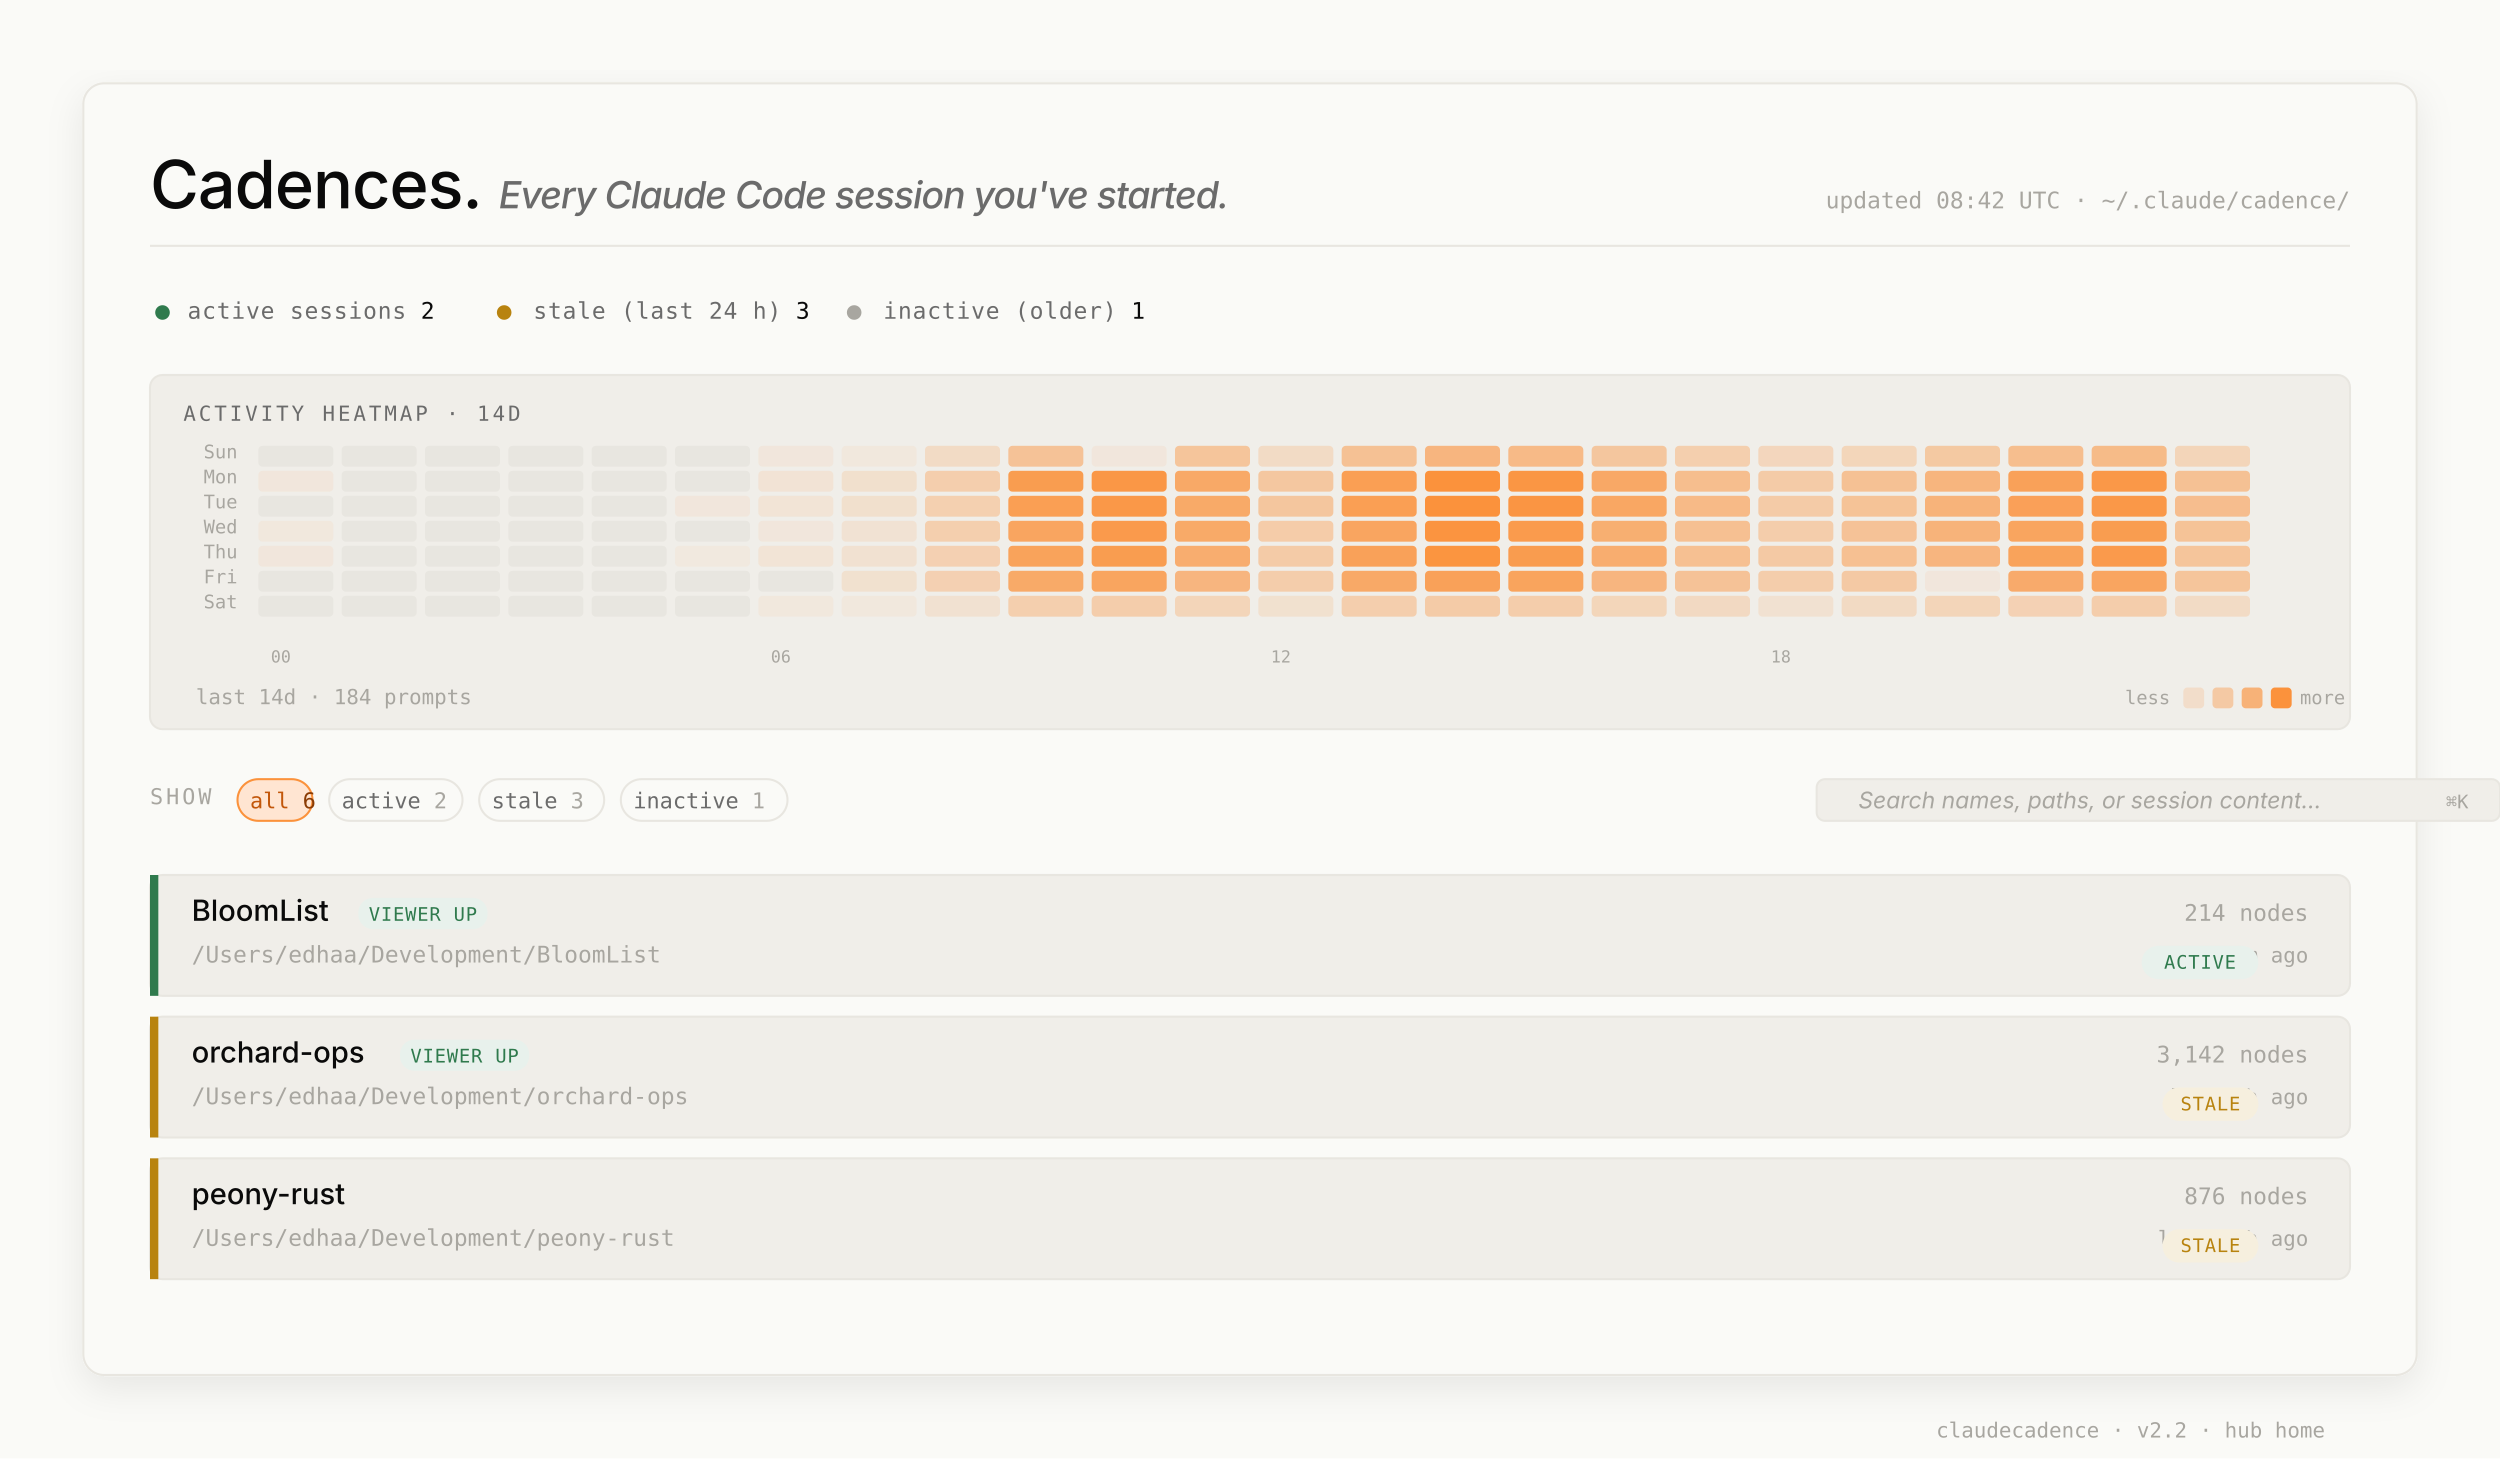
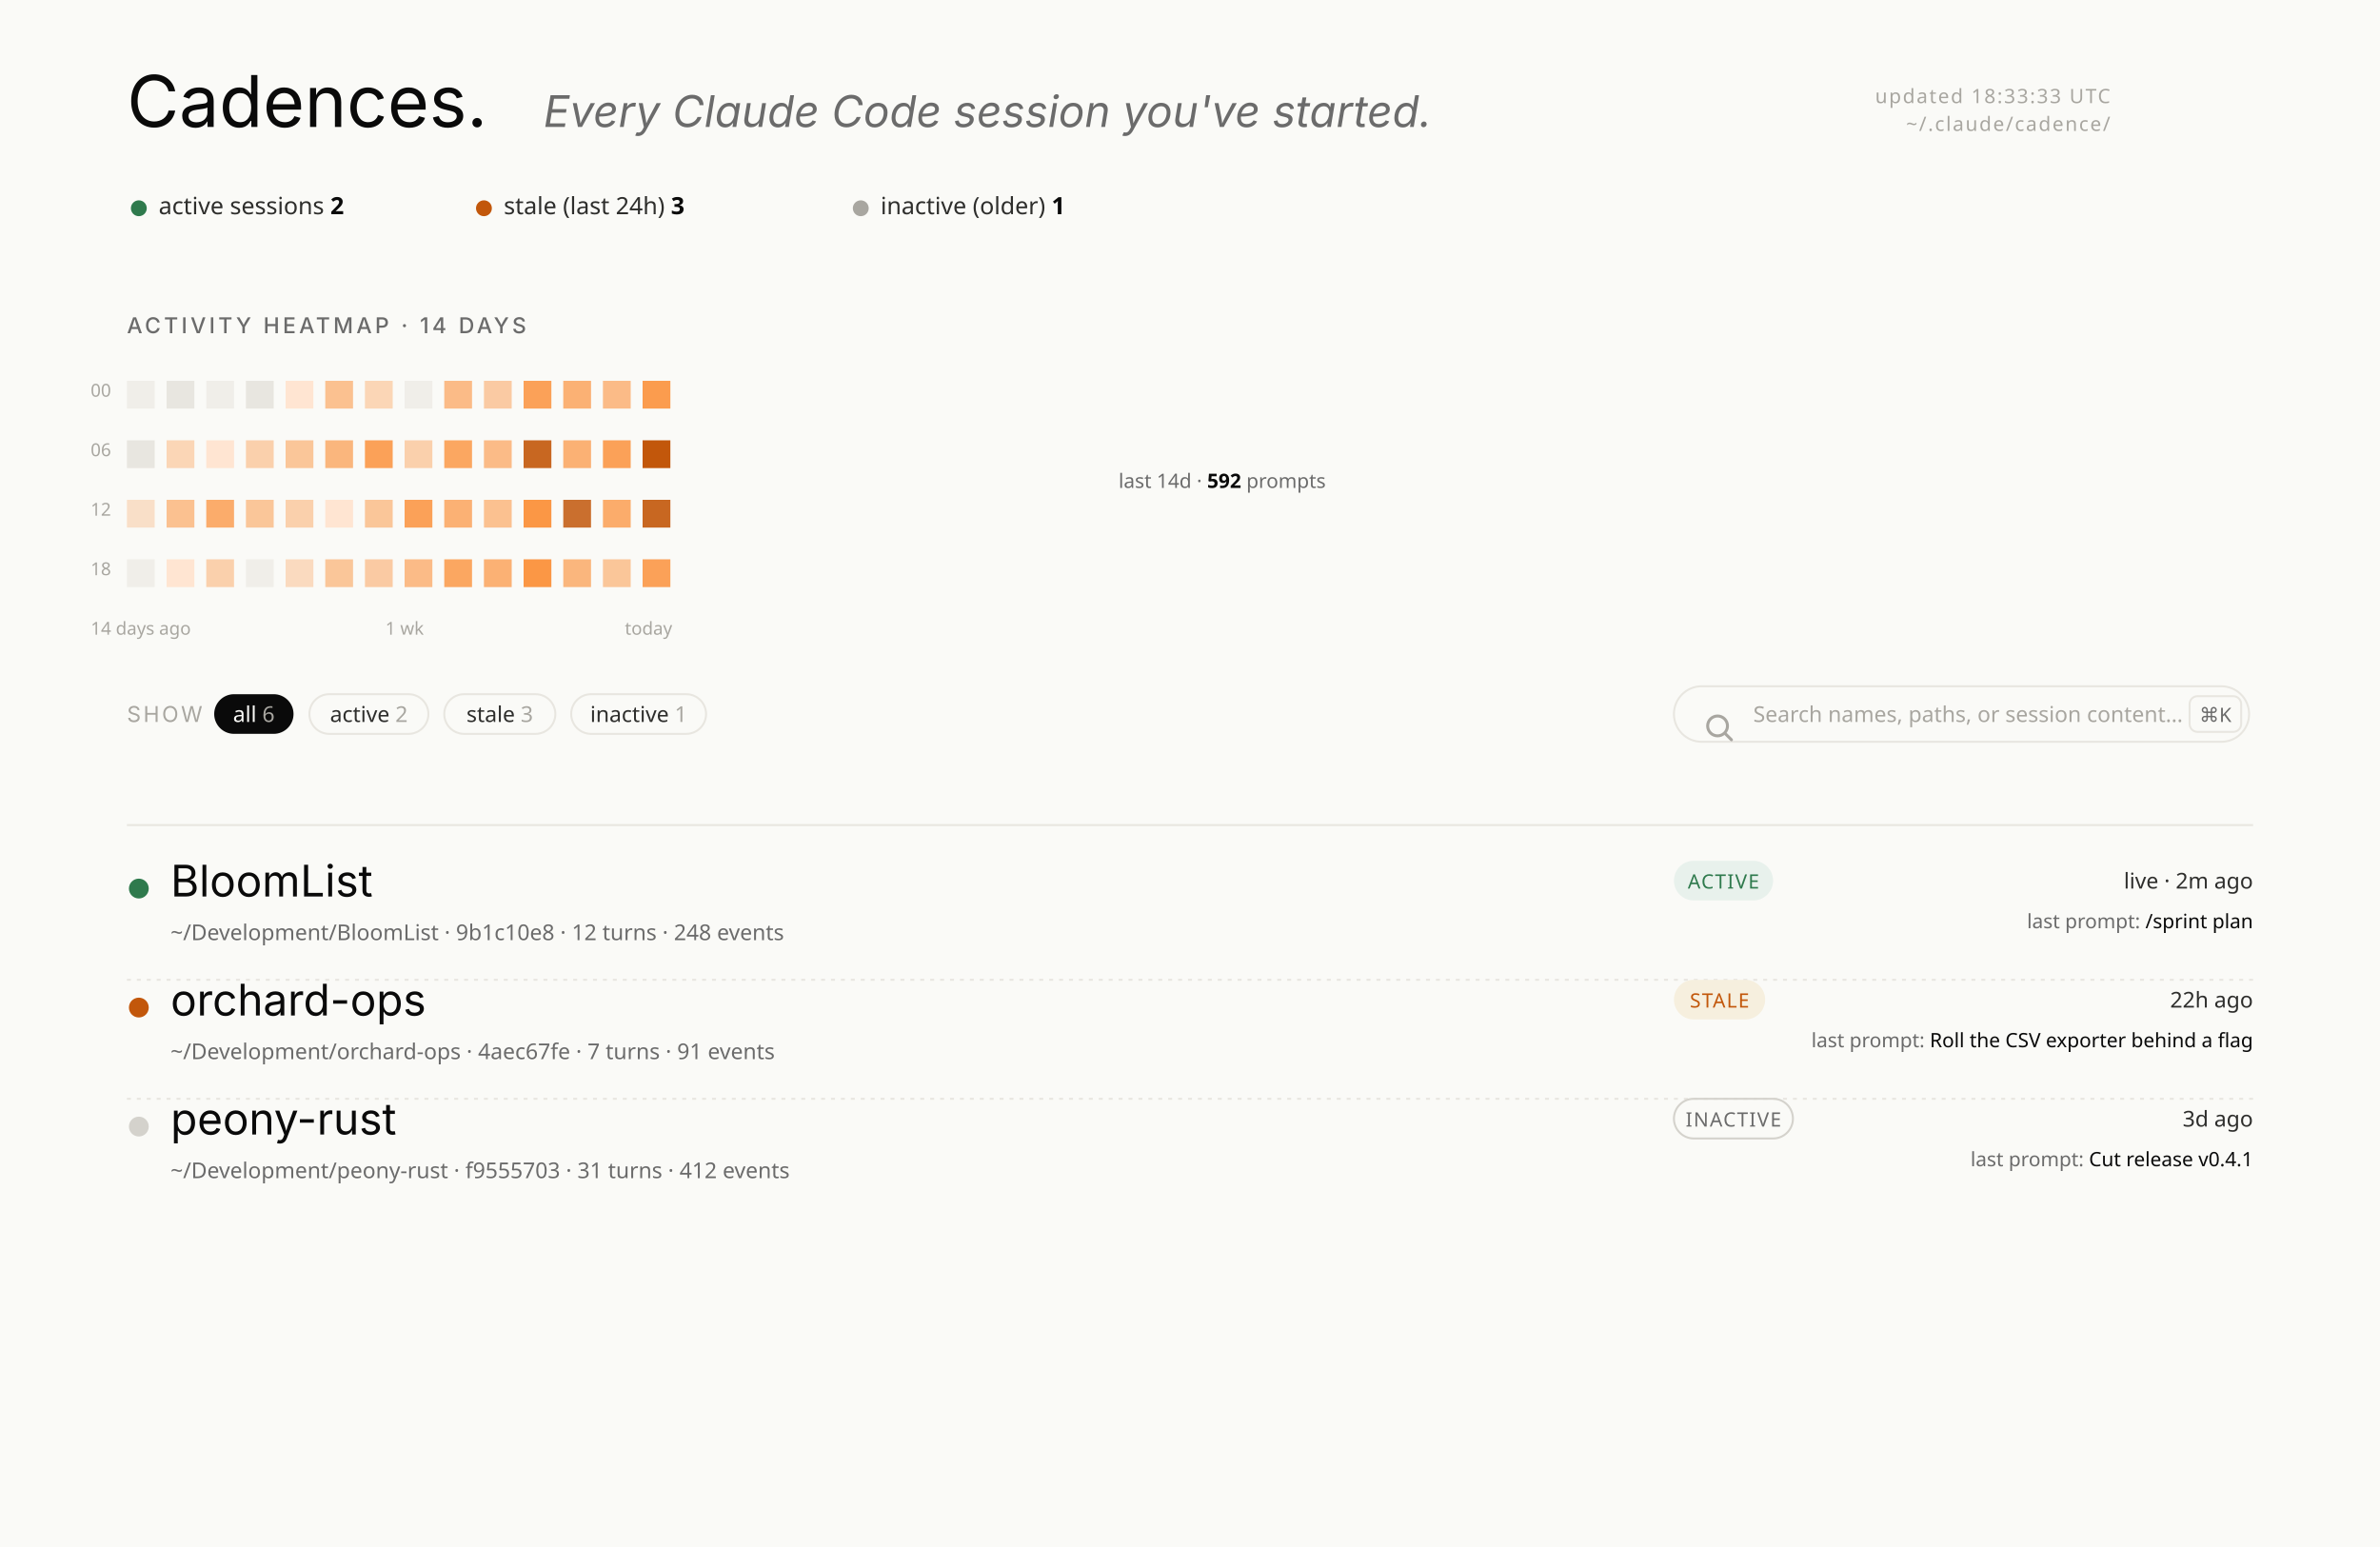
- <svg xmlns="http://www.w3.org/2000/svg" width="1200" height="700" viewBox="0 0 1200 700" font-family="-apple-system, system-ui, Segoe UI, sans-serif">
-   <defs>
-     <filter id="cardShadowDark" x="-2%" y="-2%" width="104%" height="110%">
-       <feDropShadow dx="0" dy="6" stdDeviation="9" flood-color="#000" flood-opacity="0.08" />
-     </filter>
-   </defs>
-   <rect width="1200" height="700" fill="#fafaf7" />
-   <rect x="40" y="40" width="1120" height="620" rx="10" fill="#fafaf7" stroke="#e8e6e0" stroke-width="1" filter="url(#cardShadowDark)" />
-   <text x="72" y="100" fill="#0a0a0a" font-size="32" font-family="Source Serif 4, Georgia, serif" font-weight="500" letter-spacing="-0.5">
-     Cadences. <tspan fill="#6b6b6b" font-style="italic" font-size="18">Every Claude Code session you've started.</tspan>
-   </text>
-   <text x="1128" y="100" fill="#a8a6a0" font-size="11" font-family="Geist Mono, SF Mono, monospace" text-anchor="end">
-     updated 08:42 UTC · ~/.claude/cadence/
-   </text>
-   <line x1="72" y1="118" x2="1128" y2="118" stroke="#e8e6e0" stroke-width="1" />
-   <g transform="translate(72, 144)" font-family="Geist Mono, SF Mono, monospace" font-size="11" letter-spacing="0.4">
-     <circle cx="6" cy="6" r="3.5" fill="#2f7a4d" />
-     <text x="18" y="9" fill="#6b6b6b">active sessions <tspan fill="#0a0a0a" font-weight="500">2</tspan>
+ <svg xmlns="http://www.w3.org/2000/svg" width="1200" height="780" viewBox="0 0 1200 780" font-family="-apple-system, system-ui, Segoe UI, sans-serif">
+   <rect x="0" y="0" width="1200" height="780" fill="#fafaf7" />
+   <g transform="translate(64 64)">
+     <text x="0" y="0" font-family="Source Serif 4, Georgia, serif" font-size="36" fill="#0a0a0a">Cadences.</text>
+     <text x="210" y="0" font-family="Source Serif 4, Georgia, serif" font-style="italic" font-size="22" fill="#6b6b6b">Every Claude Code session you've started.</text>
+     <text x="1000" y="-12" font-family="ui-monospace, Geist Mono, Menlo" font-size="10" letter-spacing="0.8" fill="#a8a6a0" text-anchor="end">updated 18:33:33 UTC</text>
+     <text x="1000" y="2" font-family="ui-monospace, Geist Mono, Menlo" font-size="10" letter-spacing="0.8" fill="#a8a6a0" text-anchor="end">~/.claude/cadence/</text>
+   </g>
+   <g transform="translate(64 108)" font-family="ui-monospace, Geist Mono, Menlo" font-size="12">
+     <circle cx="6" cy="-3" r="4" fill="#2f7a4d" />
+     <text x="16" y="0" fill="#2e2e2c">active sessions <tspan fill="#0a0a0a" font-weight="600">2</tspan>
    </text>
-     <circle cx="170" cy="6" r="3.5" fill="#b8830f" />
-     <text x="184" y="9" fill="#6b6b6b">stale (last 24 h) <tspan fill="#0a0a0a" font-weight="500">3</tspan>
+     <circle cx="180" cy="-3" r="4" fill="#c2570b" />
+     <text x="190" y="0" fill="#2e2e2c">stale (last 24h) <tspan fill="#0a0a0a" font-weight="600">3</tspan>
    </text>
-     <circle cx="338" cy="6" r="3.5" fill="#a8a6a0" />
-     <text x="352" y="9" fill="#6b6b6b">inactive (older) <tspan fill="#0a0a0a" font-weight="500">1</tspan>
+     <circle cx="370" cy="-3" r="4" fill="#a8a6a0" />
+     <text x="380" y="0" fill="#2e2e2c">inactive (older) <tspan fill="#0a0a0a" font-weight="600">1</tspan>
    </text>
  </g>
-   <rect x="72" y="180" width="1056" height="170" rx="6" fill="#f0eee9" stroke="#e8e6e0" />
-   <text x="88" y="202" fill="#6b6b6b" font-size="10" letter-spacing="1.4" font-family="Geist Mono, SF Mono, monospace">ACTIVITY HEATMAP · 14D</text>
-   <g transform="translate(94, 218)">
-     <text x="20" y="2" fill="#a8a6a0" font-size="9" font-family="Geist Mono, SF Mono, monospace" text-anchor="end">Sun</text>
-     <text x="20" y="14" fill="#a8a6a0" font-size="9" font-family="Geist Mono, SF Mono, monospace" text-anchor="end">Mon</text>
-     <text x="20" y="26" fill="#a8a6a0" font-size="9" font-family="Geist Mono, SF Mono, monospace" text-anchor="end">Tue</text>
-     <text x="20" y="38" fill="#a8a6a0" font-size="9" font-family="Geist Mono, SF Mono, monospace" text-anchor="end">Wed</text>
-     <text x="20" y="50" fill="#a8a6a0" font-size="9" font-family="Geist Mono, SF Mono, monospace" text-anchor="end">Thu</text>
-     <text x="20" y="62" fill="#a8a6a0" font-size="9" font-family="Geist Mono, SF Mono, monospace" text-anchor="end">Fri</text>
-     <text x="20" y="74" fill="#a8a6a0" font-size="9" font-family="Geist Mono, SF Mono, monospace" text-anchor="end">Sat</text>
-     <text x="36" y="100" fill="#a8a6a0" font-size="8" font-family="Geist Mono, SF Mono, monospace">00</text>
-     <text x="276" y="100" fill="#a8a6a0" font-size="8" font-family="Geist Mono, SF Mono, monospace">06</text>
-     <text x="516" y="100" fill="#a8a6a0" font-size="8" font-family="Geist Mono, SF Mono, monospace">12</text>
-     <text x="756" y="100" fill="#a8a6a0" font-size="8" font-family="Geist Mono, SF Mono, monospace">18</text>
-     <rect x="30" y="-4" width="36" height="10" rx="2" fill="#e8e6e0" />
-     <rect x="70" y="-4" width="36" height="10" rx="2" fill="#e8e6e0" />
-     <rect x="110" y="-4" width="36" height="10" rx="2" fill="#e8e6e0" />
-     <rect x="150" y="-4" width="36" height="10" rx="2" fill="#e8e6e0" />
-     <rect x="190" y="-4" width="36" height="10" rx="2" fill="#e8e6e0" />
-     <rect x="230" y="-4" width="36" height="10" rx="2" fill="#e8e6e0" />
-     <rect x="270" y="-4" width="36" height="10" rx="2" fill="#fb923c" opacity="0.08" />
-     <rect x="310" y="-4" width="36" height="10" rx="2" fill="#fb923c" opacity="0.07" />
-     <rect x="350" y="-4" width="36" height="10" rx="2" fill="#fb923c" opacity="0.21" />
-     <rect x="390" y="-4" width="36" height="10" rx="2" fill="#fb923c" opacity="0.48" />
-     <rect x="430" y="-4" width="36" height="10" rx="2" fill="#fb923c" opacity="0.08" />
-     <rect x="470" y="-4" width="36" height="10" rx="2" fill="#fb923c" opacity="0.45" />
-     <rect x="510" y="-4" width="36" height="10" rx="2" fill="#fb923c" opacity="0.21" />
-     <rect x="550" y="-4" width="36" height="10" rx="2" fill="#fb923c" opacity="0.49" />
-     <rect x="590" y="-4" width="36" height="10" rx="2" fill="#fb923c" opacity="0.61" />
-     <rect x="630" y="-4" width="36" height="10" rx="2" fill="#fb923c" opacity="0.57" />
-     <rect x="670" y="-4" width="36" height="10" rx="2" fill="#fb923c" opacity="0.43" />
-     <rect x="710" y="-4" width="36" height="10" rx="2" fill="#fb923c" opacity="0.34" />
-     <rect x="750" y="-4" width="36" height="10" rx="2" fill="#fb923c" opacity="0.26" />
-     <rect x="790" y="-4" width="36" height="10" rx="2" fill="#fb923c" opacity="0.27" />
-     <rect x="830" y="-4" width="36" height="10" rx="2" fill="#fb923c" opacity="0.41" />
-     <rect x="870" y="-4" width="36" height="10" rx="2" fill="#fb923c" opacity="0.52" />
-     <rect x="910" y="-4" width="36" height="10" rx="2" fill="#fb923c" opacity="0.56" />
-     <rect x="950" y="-4" width="36" height="10" rx="2" fill="#fb923c" opacity="0.28" />
-     <rect x="30" y="8" width="36" height="10" rx="2" fill="#fb923c" opacity="0.08" />
-     <rect x="70" y="8" width="36" height="10" rx="2" fill="#e8e6e0" />
-     <rect x="110" y="8" width="36" height="10" rx="2" fill="#e8e6e0" />
-     <rect x="150" y="8" width="36" height="10" rx="2" fill="#e8e6e0" />
-     <rect x="190" y="8" width="36" height="10" rx="2" fill="#e8e6e0" />
-     <rect x="230" y="8" width="36" height="10" rx="2" fill="#e8e6e0" />
-     <rect x="270" y="8" width="36" height="10" rx="2" fill="#fb923c" opacity="0.12" />
-     <rect x="310" y="8" width="36" height="10" rx="2" fill="#fb923c" opacity="0.16" />
-     <rect x="350" y="8" width="36" height="10" rx="2" fill="#fb923c" opacity="0.35" />
-     <rect x="390" y="8" width="36" height="10" rx="2" fill="#fb923c" opacity="0.88" />
-     <rect x="430" y="8" width="36" height="10" rx="2" fill="#fb923c" opacity="0.94" />
-     <rect x="470" y="8" width="36" height="10" rx="2" fill="#fb923c" opacity="0.75" />
-     <rect x="510" y="8" width="36" height="10" rx="2" fill="#fb923c" opacity="0.42" />
-     <rect x="550" y="8" width="36" height="10" rx="2" fill="#fb923c" opacity="0.86" />
-     <rect x="590" y="8" width="36" height="10" rx="2" fill="#fb923c" opacity="1.00" />
-     <rect x="630" y="8" width="36" height="10" rx="2" fill="#fb923c" opacity="0.95" />
-     <rect x="670" y="8" width="36" height="10" rx="2" fill="#fb923c" opacity="0.76" />
-     <rect x="710" y="8" width="36" height="10" rx="2" fill="#fb923c" opacity="0.52" />
-     <rect x="750" y="8" width="36" height="10" rx="2" fill="#fb923c" opacity="0.38" />
-     <rect x="790" y="8" width="36" height="10" rx="2" fill="#fb923c" opacity="0.49" />
-     <rect x="830" y="8" width="36" height="10" rx="2" fill="#fb923c" opacity="0.62" />
-     <rect x="870" y="8" width="36" height="10" rx="2" fill="#fb923c" opacity="0.83" />
-     <rect x="910" y="8" width="36" height="10" rx="2" fill="#fb923c" opacity="0.93" />
-     <rect x="950" y="8" width="36" height="10" rx="2" fill="#fb923c" opacity="0.49" />
-     <rect x="30" y="20" width="36" height="10" rx="2" fill="#e8e6e0" />
-     <rect x="70" y="20" width="36" height="10" rx="2" fill="#e8e6e0" />
-     <rect x="110" y="20" width="36" height="10" rx="2" fill="#e8e6e0" />
-     <rect x="150" y="20" width="36" height="10" rx="2" fill="#e8e6e0" />
-     <rect x="190" y="20" width="36" height="10" rx="2" fill="#e8e6e0" />
-     <rect x="230" y="20" width="36" height="10" rx="2" fill="#fb923c" opacity="0.08" />
-     <rect x="270" y="20" width="36" height="10" rx="2" fill="#fb923c" opacity="0.11" />
-     <rect x="310" y="20" width="36" height="10" rx="2" fill="#fb923c" opacity="0.16" />
-     <rect x="350" y="20" width="36" height="10" rx="2" fill="#fb923c" opacity="0.33" />
-     <rect x="390" y="20" width="36" height="10" rx="2" fill="#fb923c" opacity="0.86" />
-     <rect x="430" y="20" width="36" height="10" rx="2" fill="#fb923c" opacity="0.93" />
-     <rect x="470" y="20" width="36" height="10" rx="2" fill="#fb923c" opacity="0.74" />
-     <rect x="510" y="20" width="36" height="10" rx="2" fill="#fb923c" opacity="0.43" />
-     <rect x="550" y="20" width="36" height="10" rx="2" fill="#fb923c" opacity="0.86" />
-     <rect x="590" y="20" width="36" height="10" rx="2" fill="#fb923c" opacity="1.00" />
-     <rect x="630" y="20" width="36" height="10" rx="2" fill="#fb923c" opacity="0.96" />
-     <rect x="670" y="20" width="36" height="10" rx="2" fill="#fb923c" opacity="0.77" />
-     <rect x="710" y="20" width="36" height="10" rx="2" fill="#fb923c" opacity="0.57" />
-     <rect x="750" y="20" width="36" height="10" rx="2" fill="#fb923c" opacity="0.38" />
-     <rect x="790" y="20" width="36" height="10" rx="2" fill="#fb923c" opacity="0.47" />
-     <rect x="830" y="20" width="36" height="10" rx="2" fill="#fb923c" opacity="0.64" />
-     <rect x="870" y="20" width="36" height="10" rx="2" fill="#fb923c" opacity="0.84" />
-     <rect x="910" y="20" width="36" height="10" rx="2" fill="#fb923c" opacity="0.93" />
-     <rect x="950" y="20" width="36" height="10" rx="2" fill="#fb923c" opacity="0.53" />
-     <rect x="30" y="32" width="36" height="10" rx="2" fill="#fb923c" opacity="0.07" />
-     <rect x="70" y="32" width="36" height="10" rx="2" fill="#e8e6e0" />
-     <rect x="110" y="32" width="36" height="10" rx="2" fill="#e8e6e0" />
-     <rect x="150" y="32" width="36" height="10" rx="2" fill="#e8e6e0" />
-     <rect x="190" y="32" width="36" height="10" rx="2" fill="#e8e6e0" />
-     <rect x="230" y="32" width="36" height="10" rx="2" fill="#e8e6e0" />
-     <rect x="270" y="32" width="36" height="10" rx="2" fill="#fb923c" opacity="0.08" />
-     <rect x="310" y="32" width="36" height="10" rx="2" fill="#fb923c" opacity="0.13" />
-     <rect x="350" y="32" width="36" height="10" rx="2" fill="#fb923c" opacity="0.34" />
-     <rect x="390" y="32" width="36" height="10" rx="2" fill="#fb923c" opacity="0.79" />
-     <rect x="430" y="32" width="36" height="10" rx="2" fill="#fb923c" opacity="0.91" />
-     <rect x="470" y="32" width="36" height="10" rx="2" fill="#fb923c" opacity="0.74" />
-     <rect x="510" y="32" width="36" height="10" rx="2" fill="#fb923c" opacity="0.37" />
-     <rect x="550" y="32" width="36" height="10" rx="2" fill="#fb923c" opacity="0.79" />
-     <rect x="590" y="32" width="36" height="10" rx="2" fill="#fb923c" opacity="0.98" />
-     <rect x="630" y="32" width="36" height="10" rx="2" fill="#fb923c" opacity="0.90" />
-     <rect x="670" y="32" width="36" height="10" rx="2" fill="#fb923c" opacity="0.69" />
-     <rect x="710" y="32" width="36" height="10" rx="2" fill="#fb923c" opacity="0.50" />
-     <rect x="750" y="32" width="36" height="10" rx="2" fill="#fb923c" opacity="0.36" />
-     <rect x="790" y="32" width="36" height="10" rx="2" fill="#fb923c" opacity="0.48" />
-     <rect x="830" y="32" width="36" height="10" rx="2" fill="#fb923c" opacity="0.64" />
-     <rect x="870" y="32" width="36" height="10" rx="2" fill="#fb923c" opacity="0.80" />
-     <rect x="910" y="32" width="36" height="10" rx="2" fill="#fb923c" opacity="0.88" />
-     <rect x="950" y="32" width="36" height="10" rx="2" fill="#fb923c" opacity="0.47" />
-     <rect x="30" y="44" width="36" height="10" rx="2" fill="#fb923c" opacity="0.08" />
-     <rect x="70" y="44" width="36" height="10" rx="2" fill="#e8e6e0" />
-     <rect x="110" y="44" width="36" height="10" rx="2" fill="#e8e6e0" />
-     <rect x="150" y="44" width="36" height="10" rx="2" fill="#e8e6e0" />
-     <rect x="190" y="44" width="36" height="10" rx="2" fill="#e8e6e0" />
-     <rect x="230" y="44" width="36" height="10" rx="2" fill="#fb923c" opacity="0.06" />
-     <rect x="270" y="44" width="36" height="10" rx="2" fill="#fb923c" opacity="0.11" />
-     <rect x="310" y="44" width="36" height="10" rx="2" fill="#fb923c" opacity="0.14" />
-     <rect x="350" y="44" width="36" height="10" rx="2" fill="#fb923c" opacity="0.32" />
-     <rect x="390" y="44" width="36" height="10" rx="2" fill="#fb923c" opacity="0.82" />
-     <rect x="430" y="44" width="36" height="10" rx="2" fill="#fb923c" opacity="0.88" />
-     <rect x="470" y="44" width="36" height="10" rx="2" fill="#fb923c" opacity="0.71" />
-     <rect x="510" y="44" width="36" height="10" rx="2" fill="#fb923c" opacity="0.38" />
-     <rect x="550" y="44" width="36" height="10" rx="2" fill="#fb923c" opacity="0.83" />
-     <rect x="590" y="44" width="36" height="10" rx="2" fill="#fb923c" opacity="0.97" />
-     <rect x="630" y="44" width="36" height="10" rx="2" fill="#fb923c" opacity="0.89" />
-     <rect x="670" y="44" width="36" height="10" rx="2" fill="#fb923c" opacity="0.71" />
-     <rect x="710" y="44" width="36" height="10" rx="2" fill="#fb923c" opacity="0.50" />
-     <rect x="750" y="44" width="36" height="10" rx="2" fill="#fb923c" opacity="0.40" />
-     <rect x="790" y="44" width="36" height="10" rx="2" fill="#fb923c" opacity="0.50" />
-     <rect x="830" y="44" width="36" height="10" rx="2" fill="#fb923c" opacity="0.61" />
-     <rect x="870" y="44" width="36" height="10" rx="2" fill="#fb923c" opacity="0.82" />
-     <rect x="910" y="44" width="36" height="10" rx="2" fill="#fb923c" opacity="0.91" />
-     <rect x="950" y="44" width="36" height="10" rx="2" fill="#fb923c" opacity="0.45" />
-     <rect x="30" y="56" width="36" height="10" rx="2" fill="#e8e6e0" />
-     <rect x="70" y="56" width="36" height="10" rx="2" fill="#e8e6e0" />
-     <rect x="110" y="56" width="36" height="10" rx="2" fill="#e8e6e0" />
-     <rect x="150" y="56" width="36" height="10" rx="2" fill="#e8e6e0" />
-     <rect x="190" y="56" width="36" height="10" rx="2" fill="#e8e6e0" />
-     <rect x="230" y="56" width="36" height="10" rx="2" fill="#e8e6e0" />
-     <rect x="270" y="56" width="36" height="10" rx="2" fill="#e8e6e0" />
-     <rect x="310" y="56" width="36" height="10" rx="2" fill="#fb923c" opacity="0.15" />
-     <rect x="350" y="56" width="36" height="10" rx="2" fill="#fb923c" opacity="0.32" />
-     <rect x="390" y="56" width="36" height="10" rx="2" fill="#fb923c" opacity="0.74" />
-     <rect x="430" y="56" width="36" height="10" rx="2" fill="#fb923c" opacity="0.80" />
-     <rect x="470" y="56" width="36" height="10" rx="2" fill="#fb923c" opacity="0.61" />
-     <rect x="510" y="56" width="36" height="10" rx="2" fill="#fb923c" opacity="0.36" />
-     <rect x="550" y="56" width="36" height="10" rx="2" fill="#fb923c" opacity="0.75" />
-     <rect x="590" y="56" width="36" height="10" rx="2" fill="#fb923c" opacity="0.83" />
-     <rect x="630" y="56" width="36" height="10" rx="2" fill="#fb923c" opacity="0.81" />
-     <rect x="670" y="56" width="36" height="10" rx="2" fill="#fb923c" opacity="0.61" />
-     <rect x="710" y="56" width="36" height="10" rx="2" fill="#fb923c" opacity="0.48" />
-     <rect x="750" y="56" width="36" height="10" rx="2" fill="#fb923c" opacity="0.36" />
-     <rect x="790" y="56" width="36" height="10" rx="2" fill="#fb923c" opacity="0.40" />
-     <rect x="830" y="56" width="36" height="10" rx="2" fill="#fb923c" opacity="0.08" />
-     <rect x="870" y="56" width="36" height="10" rx="2" fill="#fb923c" opacity="0.73" />
-     <rect x="910" y="56" width="36" height="10" rx="2" fill="#fb923c" opacity="0.79" />
-     <rect x="950" y="56" width="36" height="10" rx="2" fill="#fb923c" opacity="0.45" />
-     <rect x="30" y="68" width="36" height="10" rx="2" fill="#e8e6e0" />
-     <rect x="70" y="68" width="36" height="10" rx="2" fill="#e8e6e0" />
-     <rect x="110" y="68" width="36" height="10" rx="2" fill="#e8e6e0" />
-     <rect x="150" y="68" width="36" height="10" rx="2" fill="#e8e6e0" />
-     <rect x="190" y="68" width="36" height="10" rx="2" fill="#e8e6e0" />
-     <rect x="230" y="68" width="36" height="10" rx="2" fill="#e8e6e0" />
-     <rect x="270" y="68" width="36" height="10" rx="2" fill="#fb923c" opacity="0.07" />
-     <rect x="310" y="68" width="36" height="10" rx="2" fill="#fb923c" opacity="0.07" />
-     <rect x="350" y="68" width="36" height="10" rx="2" fill="#fb923c" opacity="0.14" />
-     <rect x="390" y="68" width="36" height="10" rx="2" fill="#fb923c" opacity="0.34" />
-     <rect x="430" y="68" width="36" height="10" rx="2" fill="#fb923c" opacity="0.36" />
-     <rect x="470" y="68" width="36" height="10" rx="2" fill="#fb923c" opacity="0.28" />
-     <rect x="510" y="68" width="36" height="10" rx="2" fill="#fb923c" opacity="0.15" />
-     <rect x="550" y="68" width="36" height="10" rx="2" fill="#fb923c" opacity="0.35" />
-     <rect x="590" y="68" width="36" height="10" rx="2" fill="#fb923c" opacity="0.38" />
-     <rect x="630" y="68" width="36" height="10" rx="2" fill="#fb923c" opacity="0.36" />
-     <rect x="670" y="68" width="36" height="10" rx="2" fill="#fb923c" opacity="0.27" />
-     <rect x="710" y="68" width="36" height="10" rx="2" fill="#fb923c" opacity="0.23" />
-     <rect x="750" y="68" width="36" height="10" rx="2" fill="#fb923c" opacity="0.14" />
-     <rect x="790" y="68" width="36" height="10" rx="2" fill="#fb923c" opacity="0.22" />
-     <rect x="830" y="68" width="36" height="10" rx="2" fill="#fb923c" opacity="0.28" />
-     <rect x="870" y="68" width="36" height="10" rx="2" fill="#fb923c" opacity="0.31" />
-     <rect x="910" y="68" width="36" height="10" rx="2" fill="#fb923c" opacity="0.36" />
-     <rect x="950" y="68" width="36" height="10" rx="2" fill="#fb923c" opacity="0.21" />
+   <g transform="translate(64 168)">
+     <text x="0" y="0" font-family="-apple-system, ui-sans-serif" font-size="11" font-weight="500" letter-spacing="1.6" fill="#6b6b6b">ACTIVITY HEATMAP · 14 DAYS</text>
+     <g font-family="ui-monospace, Geist Mono, Menlo" font-size="9" fill="#a8a6a0">
+       <text x="-8" y="32" text-anchor="end">00</text>
+       <text x="-8" y="62" text-anchor="end">06</text>
+       <text x="-8" y="92" text-anchor="end">12</text>
+       <text x="-8" y="122" text-anchor="end">18</text>
+     </g>
+     <g>
+       <g transform="translate(0 24)">
+         <g>
+           <rect width="14" height="14" x="0" fill="#f0eee9" />
+           <rect width="14" height="14" x="20" fill="#e8e6e0" />
+           <rect width="14" height="14" x="40" fill="#f0eee9" />
+           <rect width="14" height="14" x="60" fill="#e8e6e0" />
+           <rect width="14" height="14" x="80" fill="#ffe5d2" />
+           <rect width="14" height="14" x="100" fill="#fb923c" fill-opacity="0.55" />
+           <rect width="14" height="14" x="120" fill="#fb923c" fill-opacity="0.35" />
+           <rect width="14" height="14" x="140" fill="#f0eee9" />
+           <rect width="14" height="14" x="160" fill="#fb923c" fill-opacity="0.6" />
+           <rect width="14" height="14" x="180" fill="#fb923c" fill-opacity="0.45" />
+           <rect width="14" height="14" x="200" fill="#fb923c" fill-opacity="0.85" />
+           <rect width="14" height="14" x="220" fill="#fb923c" fill-opacity="0.7" />
+           <rect width="14" height="14" x="240" fill="#fb923c" fill-opacity="0.6" />
+           <rect width="14" height="14" x="260" fill="#fb923c" fill-opacity="0.9" />
+         </g>
+       </g>
+       <g transform="translate(0 54)">
+         <g>
+           <rect width="14" height="14" x="0" fill="#e8e6e0" />
+           <rect width="14" height="14" x="20" fill="#fb923c" fill-opacity="0.35" />
+           <rect width="14" height="14" x="40" fill="#ffe5d2" />
+           <rect width="14" height="14" x="60" fill="#fb923c" fill-opacity="0.4" />
+           <rect width="14" height="14" x="80" fill="#fb923c" fill-opacity="0.5" />
+           <rect width="14" height="14" x="100" fill="#fb923c" fill-opacity="0.65" />
+           <rect width="14" height="14" x="120" fill="#fb923c" fill-opacity="0.85" />
+           <rect width="14" height="14" x="140" fill="#fb923c" fill-opacity="0.4" />
+           <rect width="14" height="14" x="160" fill="#fb923c" fill-opacity="0.8" />
+           <rect width="14" height="14" x="180" fill="#fb923c" fill-opacity="0.6" />
+           <rect width="14" height="14" x="200" fill="#c2570b" fill-opacity="0.9" />
+           <rect width="14" height="14" x="220" fill="#fb923c" fill-opacity="0.7" />
+           <rect width="14" height="14" x="240" fill="#fb923c" fill-opacity="0.85" />
+           <rect width="14" height="14" x="260" fill="#c2570b" />
+         </g>
+       </g>
+       <g transform="translate(0 84)">
+         <g>
+           <rect width="14" height="14" x="0" fill="#fb923c" fill-opacity="0.25" />
+           <rect width="14" height="14" x="20" fill="#fb923c" fill-opacity="0.55" />
+           <rect width="14" height="14" x="40" fill="#fb923c" fill-opacity="0.75" />
+           <rect width="14" height="14" x="60" fill="#fb923c" fill-opacity="0.5" />
+           <rect width="14" height="14" x="80" fill="#fb923c" fill-opacity="0.4" />
+           <rect width="14" height="14" x="100" fill="#ffe5d2" />
+           <rect width="14" height="14" x="120" fill="#fb923c" fill-opacity="0.5" />
+           <rect width="14" height="14" x="140" fill="#fb923c" fill-opacity="0.85" />
+           <rect width="14" height="14" x="160" fill="#fb923c" fill-opacity="0.7" />
+           <rect width="14" height="14" x="180" fill="#fb923c" fill-opacity="0.55" />
+           <rect width="14" height="14" x="200" fill="#fb923c" fill-opacity="0.95" />
+           <rect width="14" height="14" x="220" fill="#c2570b" fill-opacity="0.85" />
+           <rect width="14" height="14" x="240" fill="#fb923c" fill-opacity="0.75" />
+           <rect width="14" height="14" x="260" fill="#c2570b" fill-opacity="0.9" />
+         </g>
+       </g>
+       <g transform="translate(0 114)">
+         <g>
+           <rect width="14" height="14" x="0" fill="#f0eee9" />
+           <rect width="14" height="14" x="20" fill="#ffe5d2" />
+           <rect width="14" height="14" x="40" fill="#fb923c" fill-opacity="0.4" />
+           <rect width="14" height="14" x="60" fill="#f0eee9" />
+           <rect width="14" height="14" x="80" fill="#fb923c" fill-opacity="0.3" />
+           <rect width="14" height="14" x="100" fill="#fb923c" fill-opacity="0.5" />
+           <rect width="14" height="14" x="120" fill="#fb923c" fill-opacity="0.45" />
+           <rect width="14" height="14" x="140" fill="#fb923c" fill-opacity="0.6" />
+           <rect width="14" height="14" x="160" fill="#fb923c" fill-opacity="0.8" />
+           <rect width="14" height="14" x="180" fill="#fb923c" fill-opacity="0.7" />
+           <rect width="14" height="14" x="200" fill="#fb923c" fill-opacity="0.95" />
+           <rect width="14" height="14" x="220" fill="#fb923c" fill-opacity="0.65" />
+           <rect width="14" height="14" x="240" fill="#fb923c" fill-opacity="0.5" />
+           <rect width="14" height="14" x="260" fill="#fb923c" fill-opacity="0.85" />
+         </g>
+       </g>
+     </g>
+     <g font-family="ui-monospace, Geist Mono, Menlo" font-size="9" fill="#a8a6a0" transform="translate(0 152)">
+       <text x="7" text-anchor="middle">14 days ago</text>
+       <text x="140" text-anchor="middle">1 wk</text>
+       <text x="263" text-anchor="middle">today</text>
+     </g>
+     <text x="500" y="78" font-family="ui-monospace, Geist Mono, Menlo" font-size="10" fill="#6b6b6b">last 14d · <tspan fill="#0a0a0a" font-weight="600">592</tspan> prompts</text>
  </g>
-   <text x="94" y="338" fill="#a8a6a0" font-size="10" font-family="Geist Mono, SF Mono, monospace">last 14d · 184 prompts</text>
-   <g transform="translate(1020, 330)">
-     <text x="0" y="8" fill="#a8a6a0" font-size="9" font-family="Geist Mono, SF Mono, monospace">less</text>
-     <rect x="28" y="0" width="10" height="10" rx="2" fill="#fb923c" opacity="0.18" />
-     <rect x="42" y="0" width="10" height="10" rx="2" fill="#fb923c" opacity="0.4" />
-     <rect x="56" y="0" width="10" height="10" rx="2" fill="#fb923c" opacity="0.65" />
-     <rect x="70" y="0" width="10" height="10" rx="2" fill="#fb923c" opacity="1" />
-     <text x="84" y="8" fill="#a8a6a0" font-size="9" font-family="Geist Mono, SF Mono, monospace">more</text>
+   <g transform="translate(64 364)">
+     <text x="0" y="0" font-family="-apple-system, ui-sans-serif" font-size="11" letter-spacing="1.2" fill="#a8a6a0">SHOW</text>
+     <rect x="44" y="-14" width="40" height="20" rx="10" fill="#0a0a0a" />
+     <text x="64" y="0" font-family="ui-monospace, Geist Mono, Menlo" font-size="11" fill="#fafaf7" text-anchor="middle">all <tspan fill="#a8a6a0">6</tspan>
+     </text>
+     <rect x="92" y="-14" width="60" height="20" rx="10" fill="none" stroke="#e8e6e0" />
+     <text x="122" y="0" font-family="ui-monospace, Geist Mono, Menlo" font-size="11" fill="#2e2e2c" text-anchor="middle">active <tspan fill="#a8a6a0">2</tspan>
+     </text>
+     <rect x="160" y="-14" width="56" height="20" rx="10" fill="none" stroke="#e8e6e0" />
+     <text x="188" y="0" font-family="ui-monospace, Geist Mono, Menlo" font-size="11" fill="#2e2e2c" text-anchor="middle">stale <tspan fill="#a8a6a0">3</tspan>
+     </text>
+     <rect x="224" y="-14" width="68" height="20" rx="10" fill="none" stroke="#e8e6e0" />
+     <text x="258" y="0" font-family="ui-monospace, Geist Mono, Menlo" font-size="11" fill="#2e2e2c" text-anchor="middle">inactive <tspan fill="#a8a6a0">1</tspan>
+     </text>
+     <rect x="780" y="-18" width="290" height="28" rx="14" fill="none" stroke="#e8e6e0" />
+     <g transform="translate(796 -4)" fill="none" stroke="#a8a6a0" stroke-width="1.5">
+       <circle cx="6" cy="6" r="5" />
+       <path d="m10 10 3 3" stroke-linecap="round" />
+     </g>
+     <text x="820" y="0" font-family="ui-monospace, Geist Mono, Menlo" font-size="11" fill="#a8a6a0">Search names, paths, or session content…</text>
+     <rect x="1040" y="-13" width="26" height="18" rx="4" fill="none" stroke="#e8e6e0" />
+     <text x="1053" y="0" font-family="ui-monospace, Geist Mono, Menlo" font-size="10" fill="#6b6b6b" text-anchor="middle">⌘K</text>
  </g>
-   <g transform="translate(72, 372)" font-family="Geist Mono, SF Mono, monospace" font-size="10.5">
-     <text x="0" y="14" fill="#a8a6a0" letter-spacing="1.4">SHOW</text>
-     <rect x="42" y="2" width="36" height="20" rx="10" fill="#ffe5d2" stroke="#fb923c" />
-     <text x="48" y="16" fill="#c2570b">all <tspan fill="#8a3c05">6</tspan>
-     </text>
-     <rect x="86" y="2" width="64" height="20" rx="10" fill="#fafaf7" stroke="#e8e6e0" />
-     <text x="92" y="16" fill="#6b6b6b">active <tspan fill="#a8a6a0">2</tspan>
-     </text>
-     <rect x="158" y="2" width="60" height="20" rx="10" fill="#fafaf7" stroke="#e8e6e0" />
-     <text x="164" y="16" fill="#6b6b6b">stale <tspan fill="#a8a6a0">3</tspan>
-     </text>
-     <rect x="226" y="2" width="80" height="20" rx="10" fill="#fafaf7" stroke="#e8e6e0" />
-     <text x="232" y="16" fill="#6b6b6b">inactive <tspan fill="#a8a6a0">1</tspan>
-     </text>
-     <rect x="800" y="2" width="328" height="20" rx="4" fill="#f0eee9" stroke="#e8e6e0" />
-     <text x="820" y="16" fill="#a8a6a0" font-style="italic" font-family="-apple-system, system-ui, sans-serif" font-size="11">Search names, paths, or session content…</text>
-     <text x="1102" y="16" fill="#a8a6a0" font-size="9">⌘K</text>
+   <g transform="translate(64 416)">
+     <line x1="0" y1="0" x2="1072" y2="0" stroke="#e8e6e0" />
+     <g transform="translate(0 36)">
+       <circle cx="6" cy="-4" r="5" fill="#2f7a4d" />
+       <text x="22" y="0" font-family="Source Serif 4, Georgia, serif" font-size="22" fill="#0a0a0a">BloomList</text>
+       <text x="22" y="22" font-family="ui-monospace, Geist Mono, Menlo" font-size="11" fill="#6b6b6b">~/Development/BloomList · 9b1c10e8 · 12 turns · 248 events</text>
+       <rect x="780" y="-18" width="50" height="20" rx="10" fill="#e8f1ec" />
+       <text x="805" y="-4" font-family="ui-monospace, Geist Mono, Menlo" font-size="10" letter-spacing="0.6" fill="#2f7a4d" text-anchor="middle">ACTIVE</text>
+       <text x="1072" y="-4" font-family="ui-monospace, Geist Mono, Menlo" font-size="11" fill="#2e2e2c" text-anchor="end">live · 2m ago</text>
+       <text x="1072" y="16" font-family="ui-monospace, Geist Mono, Menlo" font-size="10" fill="#6b6b6b" text-anchor="end">last prompt: <tspan fill="#0a0a0a">/sprint plan</tspan>
+       </text>
+       <line x1="0" y1="42" x2="1072" y2="42" stroke="#e8e6e0" stroke-dasharray="2 3" />
+     </g>
+     <g transform="translate(0 96)">
+       <circle cx="6" cy="-4" r="5" fill="#c2570b" />
+       <text x="22" y="0" font-family="Source Serif 4, Georgia, serif" font-size="22" fill="#0a0a0a">orchard-ops</text>
+       <text x="22" y="22" font-family="ui-monospace, Geist Mono, Menlo" font-size="11" fill="#6b6b6b">~/Development/orchard-ops · 4aec67fe · 7 turns · 91 events</text>
+       <rect x="780" y="-18" width="46" height="20" rx="10" fill="#f6efde" />
+       <text x="803" y="-4" font-family="ui-monospace, Geist Mono, Menlo" font-size="10" letter-spacing="0.6" fill="#c2570b" text-anchor="middle">STALE</text>
+       <text x="1072" y="-4" font-family="ui-monospace, Geist Mono, Menlo" font-size="11" fill="#2e2e2c" text-anchor="end">22h ago</text>
+       <text x="1072" y="16" font-family="ui-monospace, Geist Mono, Menlo" font-size="10" fill="#6b6b6b" text-anchor="end">last prompt: <tspan fill="#0a0a0a">Roll the CSV exporter behind a flag</tspan>
+       </text>
+       <line x1="0" y1="42" x2="1072" y2="42" stroke="#e8e6e0" stroke-dasharray="2 3" />
+     </g>
+     <g transform="translate(0 156)">
+       <circle cx="6" cy="-4" r="5" fill="#d4d2cc" />
+       <text x="22" y="0" font-family="Source Serif 4, Georgia, serif" font-size="22" fill="#0a0a0a">peony-rust</text>
+       <text x="22" y="22" font-family="ui-monospace, Geist Mono, Menlo" font-size="11" fill="#6b6b6b">~/Development/peony-rust · f9555703 · 31 turns · 412 events</text>
+       <rect x="780" y="-18" width="60" height="20" rx="10" fill="none" stroke="#d4d2cc" />
+       <text x="810" y="-4" font-family="ui-monospace, Geist Mono, Menlo" font-size="10" letter-spacing="0.6" fill="#6b6b6b" text-anchor="middle">INACTIVE</text>
+       <text x="1072" y="-4" font-family="ui-monospace, Geist Mono, Menlo" font-size="11" fill="#2e2e2c" text-anchor="end">3d ago</text>
+       <text x="1072" y="16" font-family="ui-monospace, Geist Mono, Menlo" font-size="10" fill="#6b6b6b" text-anchor="end">last prompt: <tspan fill="#0a0a0a">Cut release v0.4.1</tspan>
+       </text>
+     </g>
  </g>
-   <g transform="translate(72, 420)" font-family="-apple-system, system-ui, sans-serif">
-     <rect x="0" y="0" width="1056" height="58" rx="6" fill="#f0eee9" stroke="#e8e6e0" />
-     <rect x="0" y="0" width="4" height="58" fill="#2f7a4d" />
-     <text x="20" y="22" fill="#0a0a0a" font-size="14" font-weight="500" font-family="Source Serif 4, Georgia, serif">BloomList</text>
-     <rect x="100" y="11" width="62" height="15" rx="7" fill="#e8f1ec" />
-     <text x="131" y="22" fill="#2f7a4d" font-size="9" letter-spacing="0.4" text-anchor="middle" font-family="Geist Mono, SF Mono, monospace">VIEWER UP</text>
-     <text x="20" y="42" fill="#a8a6a0" font-size="11" font-family="Geist Mono, SF Mono, monospace">/Users/edhaa/Development/BloomList</text>
-     <text x="1036" y="22" fill="#a8a6a0" font-size="11" font-family="Geist Mono, SF Mono, monospace" text-anchor="end">214 nodes</text>
-     <text x="1036" y="42" fill="#a8a6a0" font-size="10" font-family="Geist Mono, SF Mono, monospace" text-anchor="end">last 2m ago</text>
-     <rect x="956" y="34" width="56" height="16" rx="8" fill="#e8f1ec" />
-     <text x="984" y="45" fill="#2f7a4d" font-size="9" letter-spacing="0.4" text-anchor="middle" font-family="Geist Mono, SF Mono, monospace">ACTIVE</text>
-     <rect x="0" y="68" width="1056" height="58" rx="6" fill="#f0eee9" stroke="#e8e6e0" />
-     <rect x="0" y="68" width="4" height="58" fill="#b8830f" />
-     <text x="20" y="90" fill="#0a0a0a" font-size="14" font-weight="500" font-family="Source Serif 4, Georgia, serif">orchard-ops</text>
-     <rect x="120" y="79" width="62" height="15" rx="7" fill="#e8f1ec" />
-     <text x="151" y="90" fill="#2f7a4d" font-size="9" letter-spacing="0.4" text-anchor="middle" font-family="Geist Mono, SF Mono, monospace">VIEWER UP</text>
-     <text x="20" y="110" fill="#a8a6a0" font-size="11" font-family="Geist Mono, SF Mono, monospace">/Users/edhaa/Development/orchard-ops</text>
-     <text x="1036" y="90" fill="#a8a6a0" font-size="11" font-family="Geist Mono, SF Mono, monospace" text-anchor="end">3,142 nodes</text>
-     <text x="1036" y="110" fill="#a8a6a0" font-size="10" font-family="Geist Mono, SF Mono, monospace" text-anchor="end">last 4h ago</text>
-     <rect x="966" y="102" width="46" height="16" rx="8" fill="#f6efde" />
-     <text x="989" y="113" fill="#b8830f" font-size="9" letter-spacing="0.4" text-anchor="middle" font-family="Geist Mono, SF Mono, monospace">STALE</text>
-     <rect x="0" y="136" width="1056" height="58" rx="6" fill="#f0eee9" stroke="#e8e6e0" />
-     <rect x="0" y="136" width="4" height="58" fill="#b8830f" />
-     <text x="20" y="158" fill="#0a0a0a" font-size="14" font-weight="500" font-family="Source Serif 4, Georgia, serif">peony-rust</text>
-     <text x="20" y="178" fill="#a8a6a0" font-size="11" font-family="Geist Mono, SF Mono, monospace">/Users/edhaa/Development/peony-rust</text>
-     <text x="1036" y="158" fill="#a8a6a0" font-size="11" font-family="Geist Mono, SF Mono, monospace" text-anchor="end">876 nodes</text>
-     <text x="1036" y="178" fill="#a8a6a0" font-size="10" font-family="Geist Mono, SF Mono, monospace" text-anchor="end">last 16h ago</text>
-     <rect x="966" y="170" width="46" height="16" rx="8" fill="#f6efde" />
-     <text x="989" y="181" fill="#b8830f" font-size="9" letter-spacing="0.4" text-anchor="middle" font-family="Geist Mono, SF Mono, monospace">STALE</text>
-   </g>
-   <text x="1116" y="690" fill="#a8a6a0" font-size="10" font-family="Geist Mono, SF Mono, monospace" text-anchor="end">claudecadence · v2.2 · hub home</text>
</svg>
